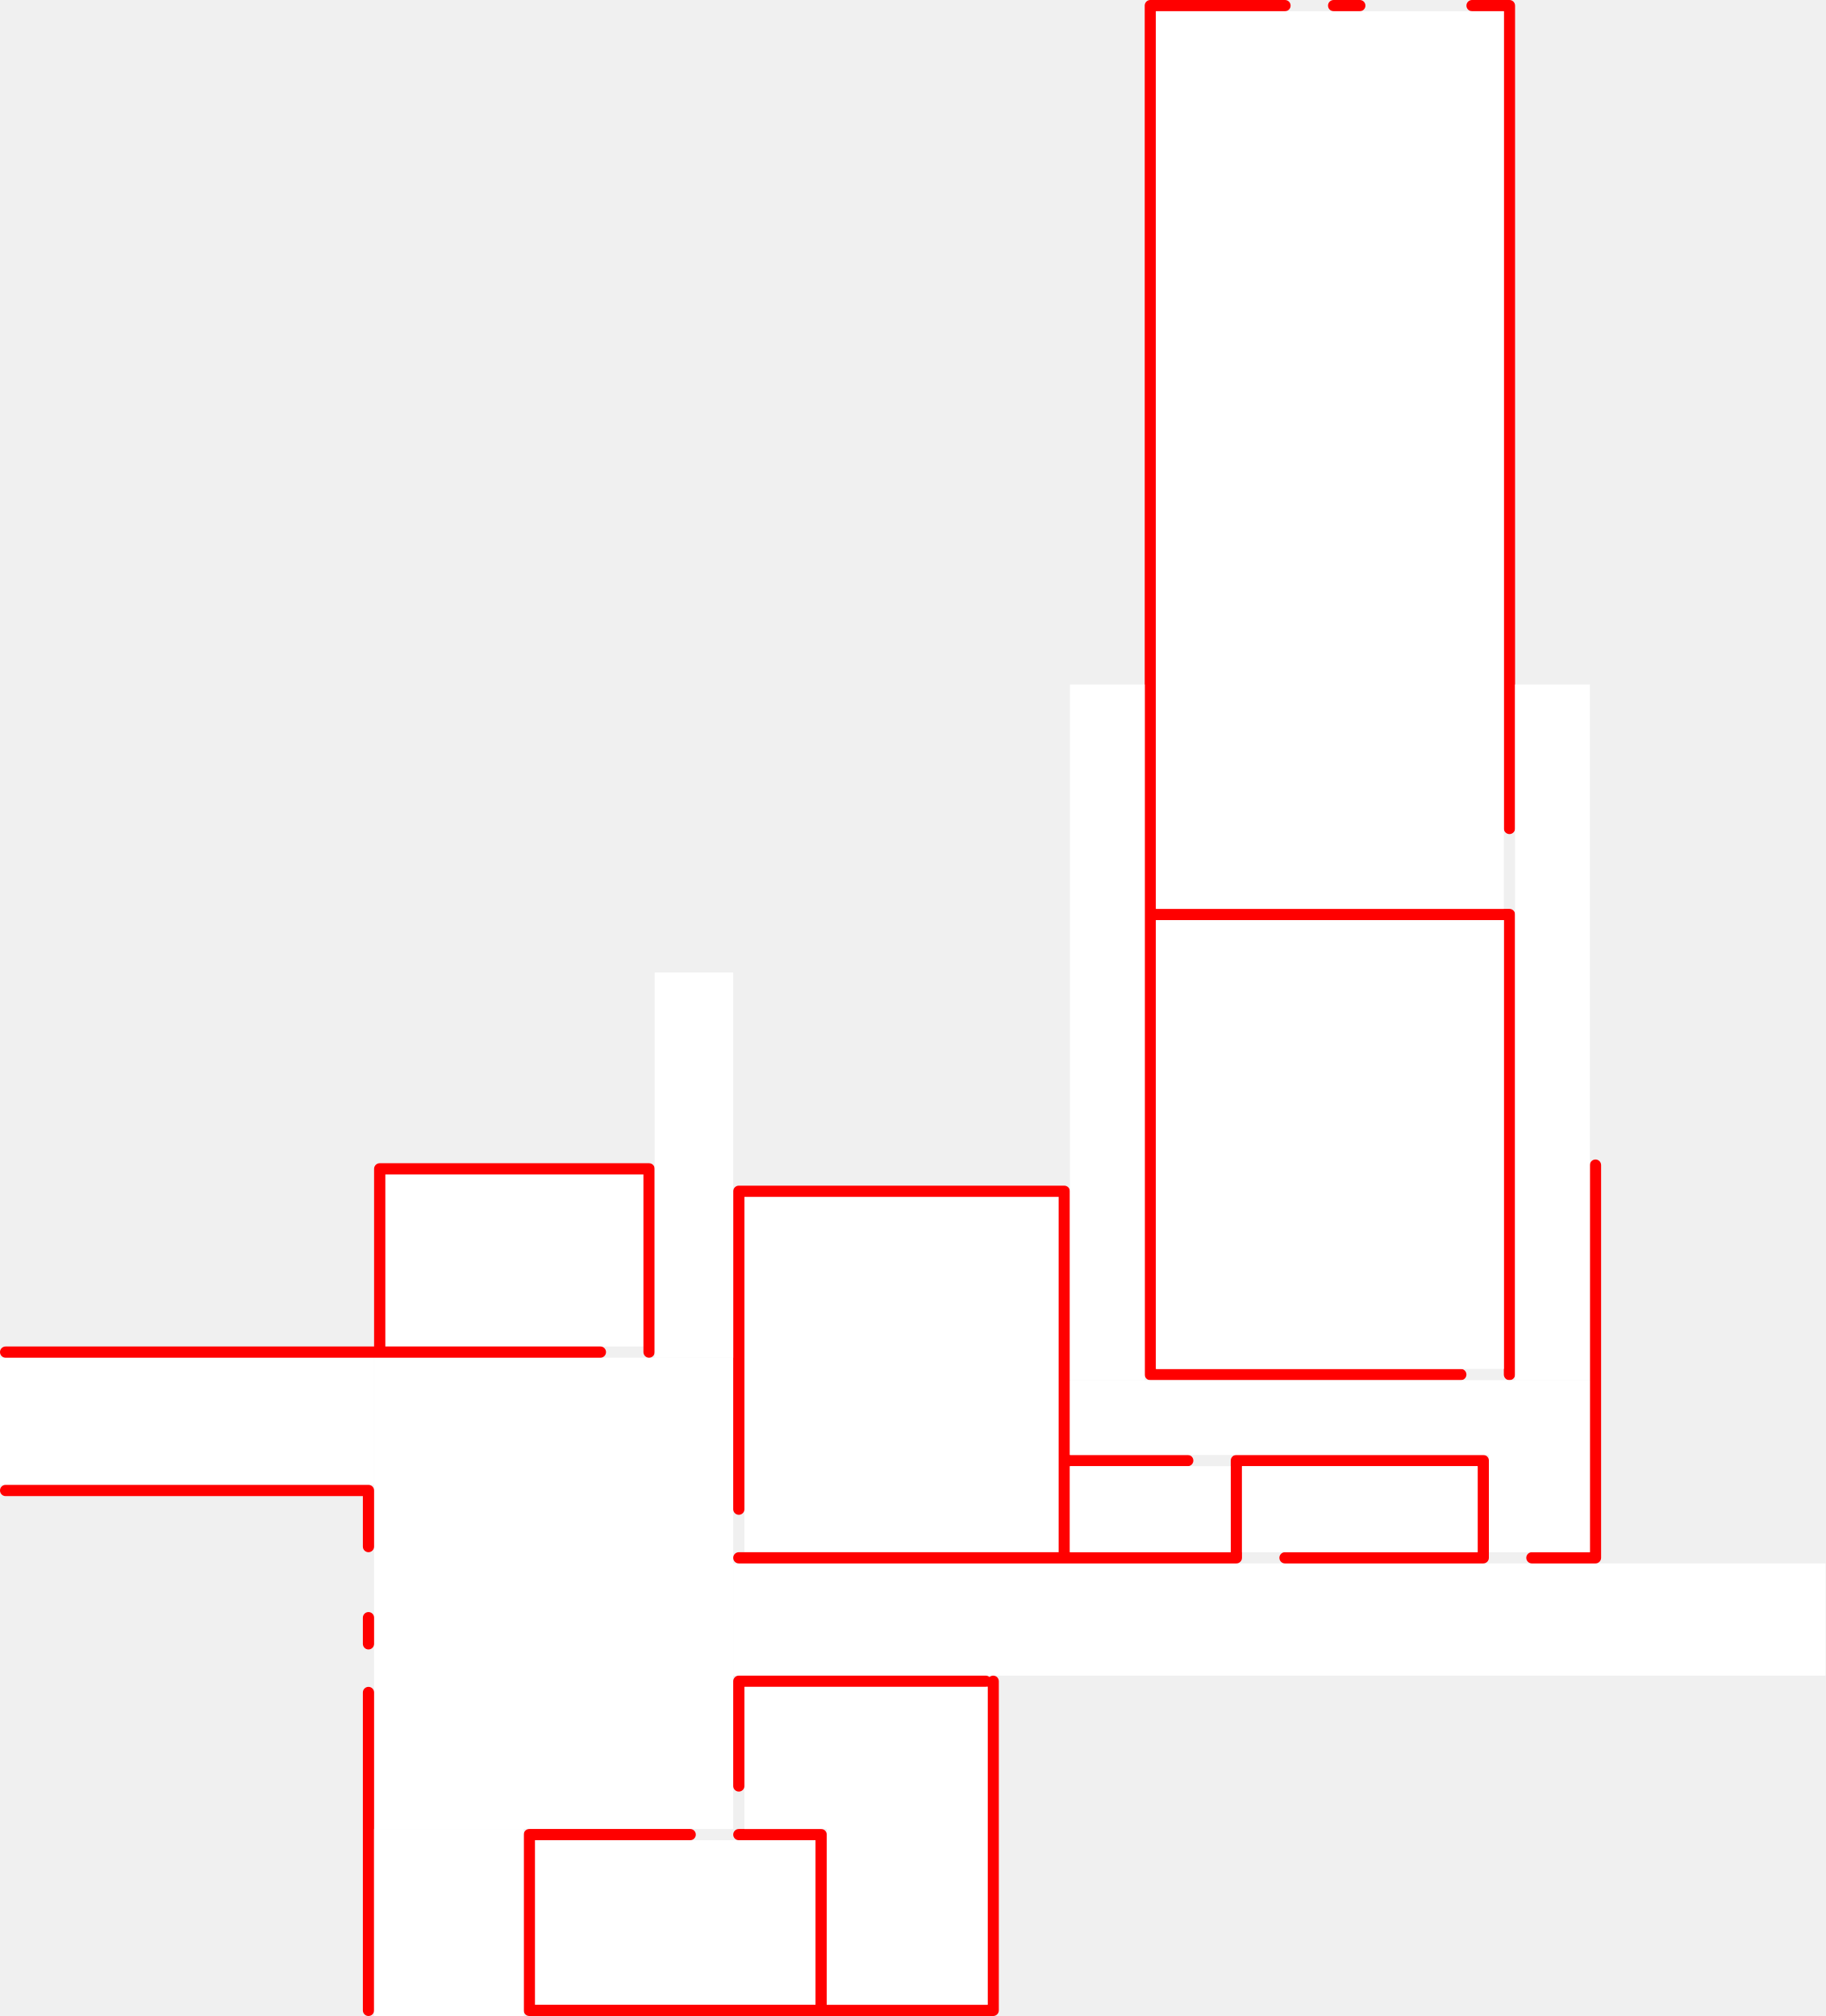
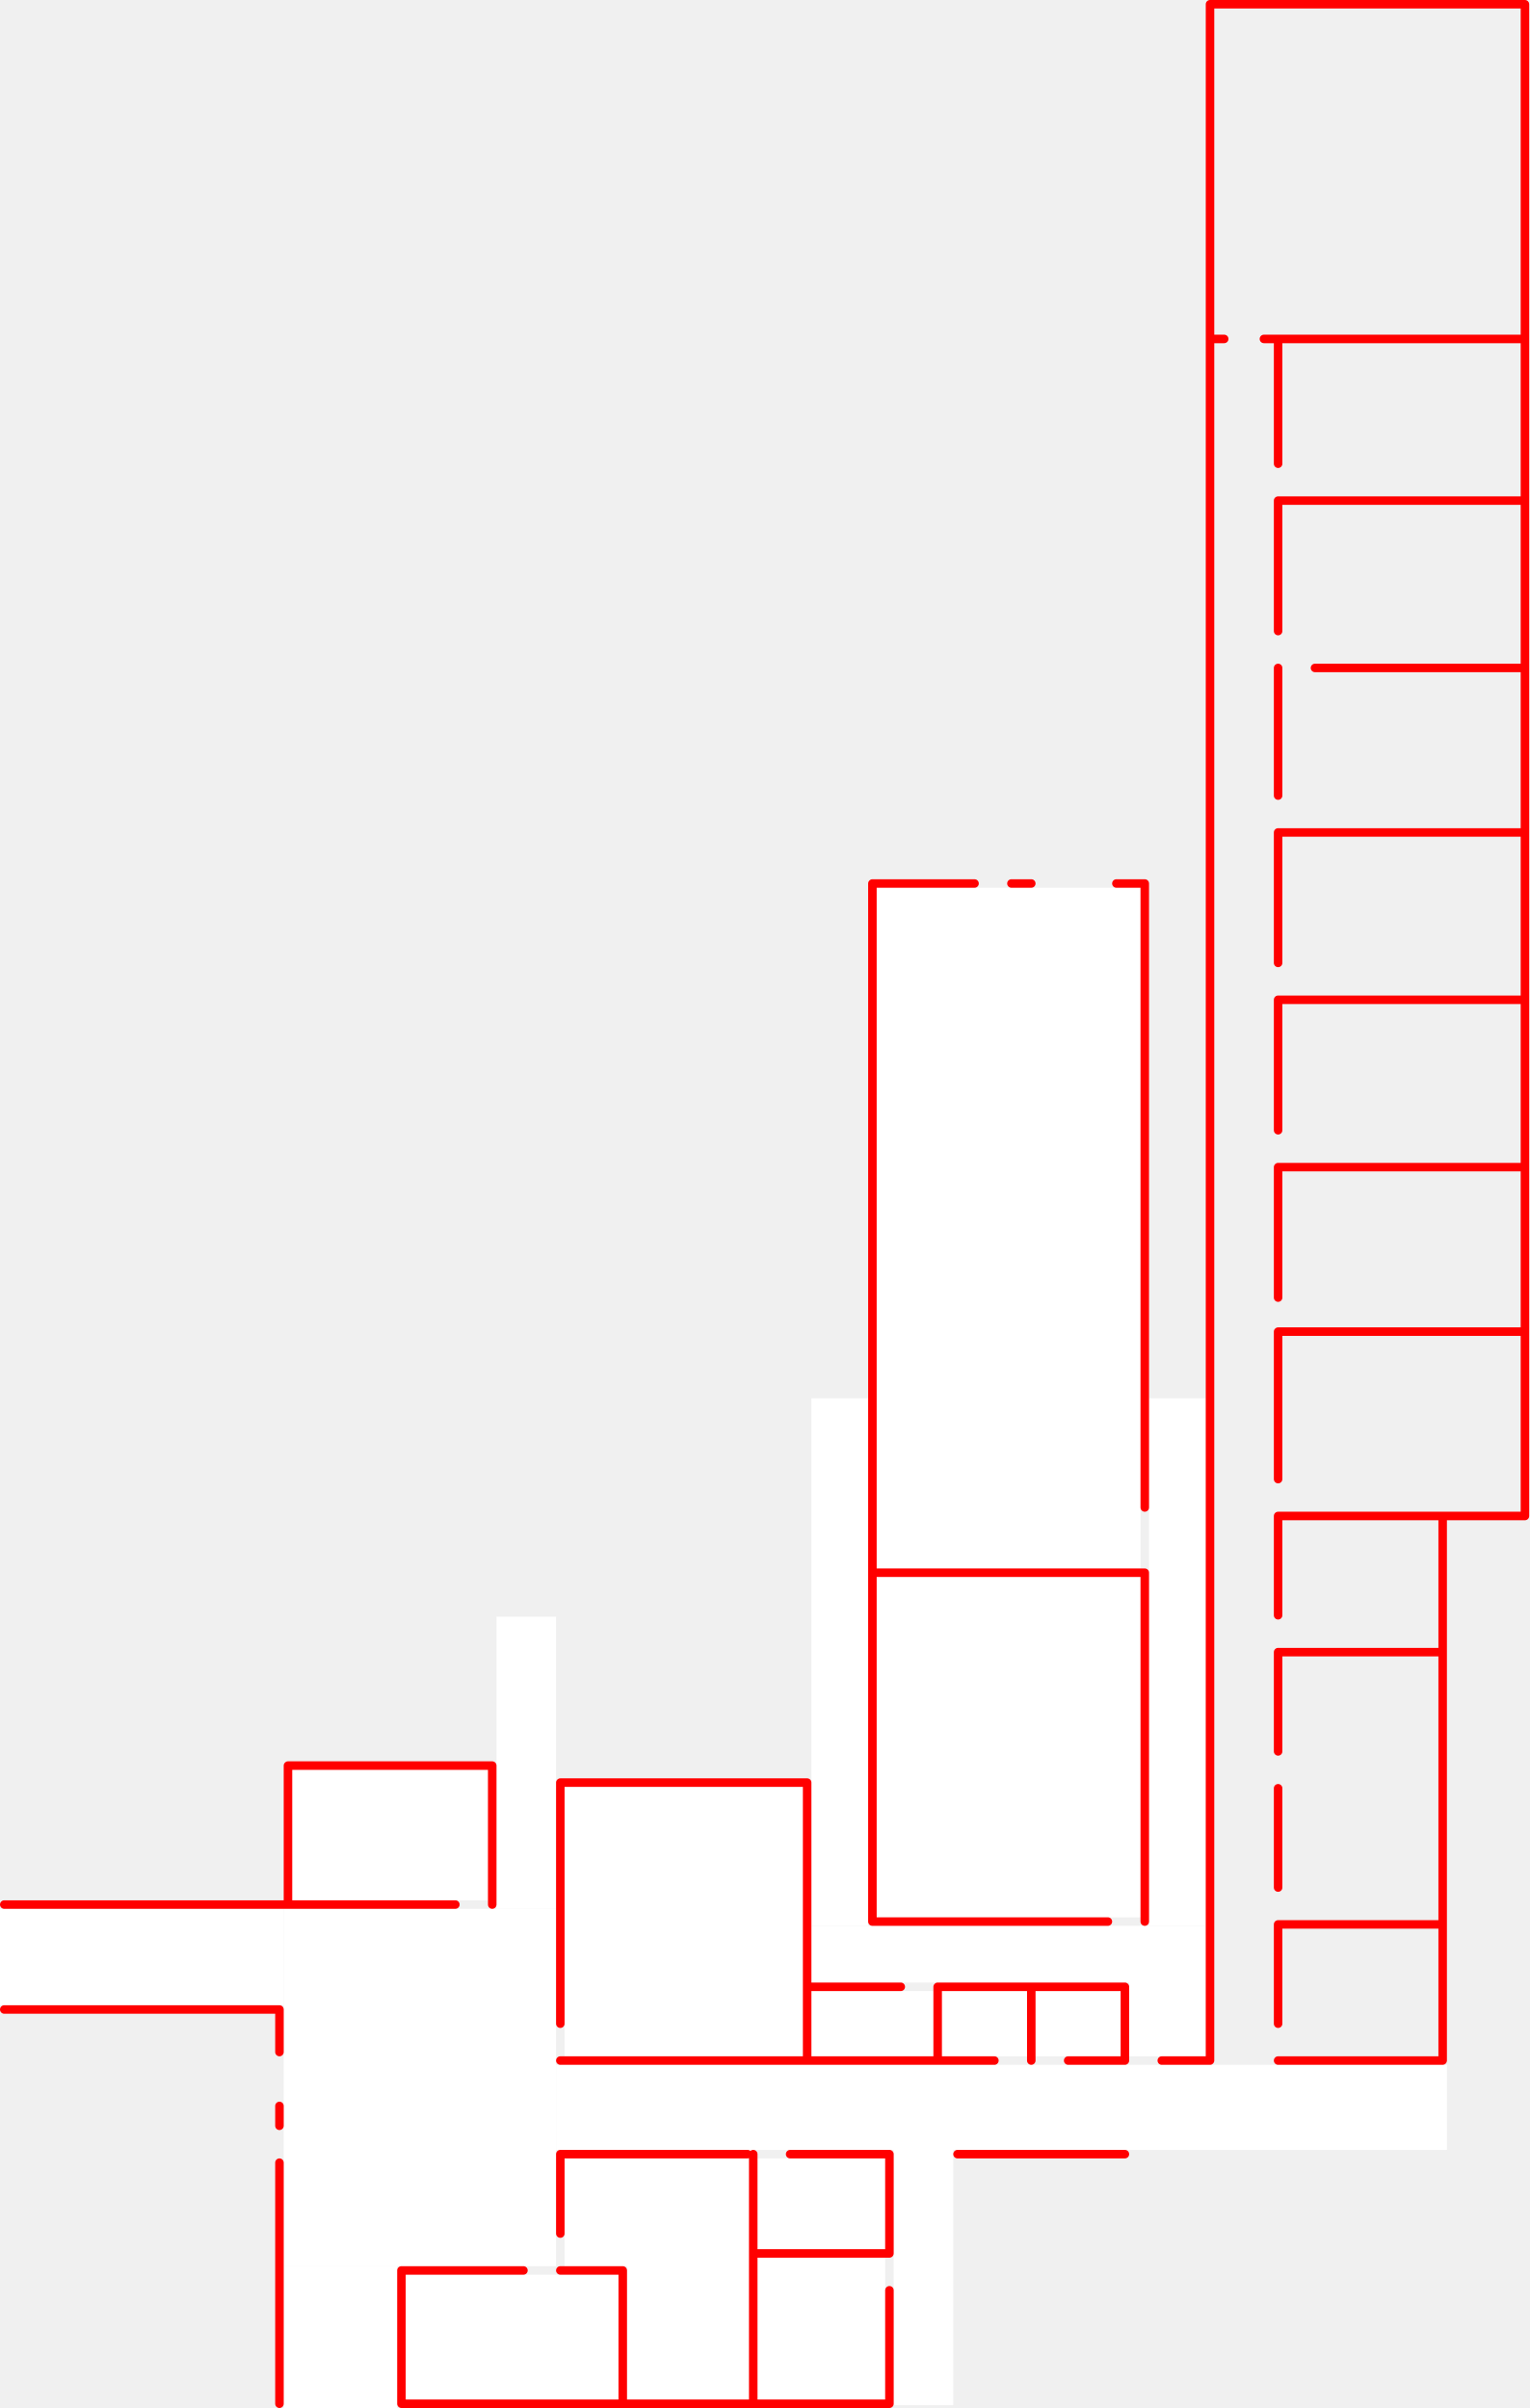
- <svg xmlns="http://www.w3.org/2000/svg" width="488" height="539" viewBox="0 0 488 539" fill="none">
+ <svg xmlns="http://www.w3.org/2000/svg" width="539" height="849" viewBox="0 0 539 849" fill="none">
  <g id="Group 1">
-     <rect id="hall" x="100" y="363" width="96" height="126" fill="white" />
-     <rect id="Pasillo" y="363" width="100" height="34" fill="white" />
-     <rect id="pecera" x="103" y="314" width="69" height="46" fill="white" />
-     <rect id="alumnos" x="199" y="320" width="84" height="95" fill="white" />
-     <rect id="Pasillo_2" x="196" y="418" width="292" height="30" fill="white" />
-     <rect id="Rectangle 8" x="143" y="492" width="75" height="44" fill="white" />
-     <path id="Paredes" d="M98.5 451C99.328 451 100 451.672 100 452.5V537.5C100 538.328 99.328 539 98.5 539C97.672 539 97 538.328 97 537.5V452.5C97 451.672 97.672 451 98.5 451ZM263.5 448C263.885 448 264.235 448.146 264.5 448.384C264.765 448.146 265.115 448 265.5 448C266.328 448 267 448.672 267 449.5V537.5C267 538.328 266.328 539 265.5 539H141.5C140.672 539 140 538.328 140 537.5V490.5C140 489.672 140.672 489 141.5 489H184.5C185.328 489 186 489.672 186 490.5C186 491.328 185.328 492 184.5 492H143V536H218V492H197.5C196.672 492 196 491.328 196 490.5C196 489.672 196.672 489 197.5 489H219.5C220.328 489 221 489.672 221 490.5V536H264V450.912C263.843 450.968 263.676 451 263.5 451H199V477.5C199 478.328 198.328 479 197.5 479C196.672 479 196 478.328 196 477.5V449.5C196 448.672 196.672 448 197.5 448H263.5ZM98.5 431C99.328 431 100 431.672 100 432.5V439.5C100 440.328 99.328 441 98.5 441C97.672 441 97 440.328 97 439.5V432.5C97 431.672 97.672 431 98.5 431ZM284.5 317C285.328 317 286 317.672 286 318.5V389H317.5C318.328 389 319 389.672 319 390.5C319 391.328 318.328 392 317.5 392H286V415H329V390.5C329 390.448 329.003 390.397 329.008 390.347C329.085 389.59 329.723 389 330.5 389H396.5C397.277 389 397.915 389.59 397.992 390.347C397.997 390.397 398 390.448 398 390.5V416.5C398 417.328 397.328 418 396.5 418H343.5C342.672 418 342 417.328 342 416.5C342 415.672 342.672 415 343.5 415H395V392H332V416.5C332 417.328 331.328 418 330.5 418H197.5C196.672 418 196 417.328 196 416.5C196 415.672 196.672 415 197.5 415H283V320H199V403.5C199 404.328 198.328 405 197.5 405C196.672 405 196 404.328 196 403.5V318.5C196 318.448 196.003 318.397 196.008 318.347C196.085 317.59 196.723 317 197.5 317H284.5ZM426.5 310C427.328 310 428 310.672 428 311.5V416.5C428 417.328 427.328 418 426.5 418H409.5C408.672 418 408 417.328 408 416.5C408 415.672 408.672 415 409.5 415H425V311.5C425 310.672 425.672 310 426.5 310ZM98.5 397C99.328 397 100 397.672 100 398.5V413.5C100 414.328 99.328 415 98.5 415C97.672 415 97 414.328 97 413.5V400H1.5C0.672 400 0 399.328 0 398.5C0 397.672 0.672 397 1.5 397H98.5ZM343.5 0C344.328 0 345 0.672 345 1.5C345 2.328 344.328 3 343.5 3H309V243H403.5C404.328 243 405 243.672 405 244.5V367.5C405 368.328 404.328 369 403.5 369C402.672 369 402 368.328 402 367.5V246H309V366H390.5C391.328 366 392 366.672 392 367.5C392 368.328 391.328 369 390.5 369H307.5C306.672 369 306 368.328 306 367.5V1.5C306 1.448 306.003 1.397 306.008 1.347C306.085 0.59 306.723 0 307.5 0H343.5ZM173.5 311C174.328 311 175 311.672 175 312.5V361.5C175 362.328 174.328 363 173.5 363C172.672 363 172 362.328 172 361.5V314H103V360H160.5C161.328 360 162 360.672 162 361.5C162 362.328 161.328 363 160.5 363H1.5C0.672 363 0 362.328 0 361.5C0 360.672 0.672 360 1.5 360H100V312.5C100 312.448 100.003 312.397 100.008 312.347C100.085 311.59 100.723 311 101.5 311H173.5ZM403.5 0C404.328 0 405 0.672 405 1.5V221.5C405 222.328 404.328 223 403.5 223C402.672 223 402 222.328 402 221.5V3H393.5C392.672 3 392 2.328 392 1.5C392 0.672 392.672 0 393.5 0H403.5ZM363.5 0C364.328 0 365 0.672 365 1.5C365 2.328 364.328 3 363.5 3H356.5C355.672 3 355 2.328 355 1.5C355 0.672 355.672 6.4426e-08 356.5 0H363.5Z" fill="#FF0000" />
-     <path id="no se" d="M264 536H221V489H199V451H264V536Z" fill="white" />
-     <rect id="Pasillo_3" x="175" y="260" width="21" height="103" fill="white" />
-     <rect id="Rectangle 28" x="100" y="489" width="40" height="50" fill="white" />
-     <rect id="baÃ±os mixtos 1" x="332" y="392" width="63" height="23" fill="white" />
-     <rect id="Rectangle 39" x="286" y="392" width="43" height="23" fill="white" />
-     <rect id="Rectangle 35" x="398" y="369" width="27" height="46" fill="white" />
-     <rect id="Rectangle 37" x="286" y="369" width="112" height="20" fill="white" />
-     <rect id="Rectangle 40" x="286" y="183" width="20" height="186" fill="white" />
-     <rect id="Rectangle 41" x="405" y="183" width="20" height="186" fill="white" />
-     <rect id="buffet" x="309" y="246" width="93" height="120" fill="white" />
-     <rect id="sum" x="309" y="3" width="93" height="240" fill="white" />
+     <rect id="baÃ±os mixtos 1" x="332" y="702" width="63" height="23" fill="white" />
+     <rect id="hall" x="100" y="673" width="96" height="126" fill="white" />
+     <rect id="Pasillo" y="673" width="100" height="34" fill="white" />
+     <rect id="pecera" x="103" y="624" width="69" height="46" fill="white" />
+     <rect id="alumnos" x="199" y="630" width="84" height="95" fill="white" />
+     <rect id="Pasillo_2" x="196" y="728" width="314" height="30" fill="white" />
+     <rect id="Rectangle 8" x="143" y="802" width="75" height="44" fill="white" />
+     <path id="Subtract" d="M264 846H221V799H199V761H264V846Z" fill="white" />
+     <rect id="Pasillo_3" x="175" y="570" width="21" height="103" fill="white" />
+     <rect id="Rectangle 28" x="100" y="799" width="40" height="50" fill="white" />
+     <rect id="Rectangle 39" x="286" y="702" width="43" height="23" fill="white" />
+     <rect id="Rectangle 35" x="398" y="679" width="27" height="46" fill="white" />
+     <rect id="Rectangle 37" x="286" y="679" width="112" height="20" fill="white" />
+     <rect id="Rectangle 40" x="286" y="493" width="20" height="186" fill="white" />
+     <rect id="Rectangle 41" x="405" y="493" width="20" height="186" fill="white" />
+     <path id="buffet" d="M309 556H402V676H309V556Z" fill="white" />
+     <rect id="sum" x="309" y="313" width="93" height="240" fill="white" />
+     <rect id="Rectangle 53" x="267" y="761" width="45" height="32" fill="white" />
+     <rect id="Rectangle 56" x="267" y="796" width="45" height="50" fill="white" />
+     <rect id="Rectangle 58" x="315" y="758" width="21" height="90" fill="white" />
+     <path id="paredes" d="M98.5 761C99.328 761 100 761.672 100 762.5V847.5C100 848.328 99.328 849 98.5 849C97.672 849 97 848.328 97 847.5V762.5C97 761.672 97.672 761 98.5 761ZM263.5 758C263.885 758 264.235 758.146 264.5 758.384C264.765 758.146 265.115 758 265.5 758C266.328 758 267 758.672 267 759.5V793H312V761H278.5C277.672 761 277 760.328 277 759.5C277 758.672 277.672 758 278.5 758H313.5C314.328 758 315 758.672 315 759.5V794.5C315 795.328 314.328 796 313.5 796H267V846H312V807.5C312 806.672 312.672 806 313.5 806C314.328 806 315 806.672 315 807.5V847.5C315 848.328 314.328 849 313.5 849H141.5C140.672 849 140 848.328 140 847.5V800.5C140 799.672 140.672 799 141.5 799H184.5C185.328 799 186 799.672 186 800.5C186 801.328 185.328 802 184.5 802H143V846H218V802H197.5C196.672 802 196 801.328 196 800.5C196 799.672 196.672 799 197.5 799H219.5C220.328 799 221 799.672 221 800.5V846H264V760.912C263.843 760.968 263.676 761 263.5 761H199V787.5C199 788.328 198.328 789 197.5 789C196.672 789 196 788.328 196 787.5V759.5C196 758.672 196.672 758 197.5 758H263.5ZM396.5 758C397.328 758 398 758.672 398 759.5C398 760.328 397.328 761 396.5 761H337.5C336.672 761 336 760.328 336 759.5C336 758.672 336.672 758 337.5 758H396.5ZM98.5 741C99.328 741 100 741.672 100 742.5V749.5C100 750.328 99.328 751 98.5 751C97.672 751 97 750.328 97 749.5V742.5C97 741.672 97.672 741 98.5 741ZM284.5 627C285.328 627 286 627.672 286 628.5V699H317.5C318.328 699 319 699.672 319 700.5C319 701.328 318.328 702 317.5 702H286V725H329V700.5C329 700.448 329.003 700.397 329.008 700.347C329.085 699.59 329.723 699 330.5 699H396.5C397.277 699 397.915 699.59 397.992 700.347C397.997 700.397 398 700.448 398 700.5V726.5C398 727.328 397.328 728 396.5 728H376.5C375.672 728 375 727.328 375 726.5C375 725.672 375.672 725 376.5 725H395V702H365V726.5C365 727.328 364.328 728 363.5 728C362.672 728 362 727.328 362 726.5V702H332V725H350.5C351.328 725 352 725.672 352 726.5C352 727.328 351.328 728 350.5 728H197.5C196.672 728 196 727.328 196 726.5C196 725.672 196.672 725 197.5 725H283V630H199V713.5C199 714.328 198.328 715 197.5 715C196.672 715 196 714.328 196 713.5V628.5C196 628.448 196.003 628.397 196.008 628.347C196.085 627.59 196.723 627 197.5 627H284.5ZM537.5 0C538.328 0 539 0.672 539 1.5V534.5C539 535.328 538.328 536 537.5 536H510V726.5C510 726.552 509.997 726.603 509.992 726.653C509.921 727.359 509.359 727.921 508.653 727.992C508.603 727.997 508.552 728 508.5 728H450.5C449.672 728 449 727.328 449 726.5C449 725.672 449.672 725 450.5 725H507V680H452V713.5C452 714.328 451.328 715 450.5 715C449.672 715 449 714.328 449 713.5V678.5C449 677.672 449.672 677 450.5 677H507V584H452V617.5C452 618.328 451.328 619 450.5 619C449.672 619 449 618.328 449 617.5V582.5C449 581.672 449.672 581 450.5 581H507V536H452V569.5C452 570.328 451.328 571 450.5 571C449.672 571 449 570.328 449 569.5V534.5C449 533.672 449.672 533 450.5 533H536V471H452V521.5C452 522.328 451.328 523 450.5 523C449.672 523 449 522.328 449 521.5V469.5C449 469.448 449.003 469.397 449.008 469.347C449.085 468.59 449.723 468 450.5 468H536V413H452V457.5C452 458.328 451.328 459 450.5 459C449.672 459 449 458.328 449 457.5V411.5C449 411.448 449.003 411.397 449.008 411.347C449.085 410.59 449.723 410 450.5 410H536V354H452V398.5C452 399.328 451.328 400 450.5 400C449.672 400 449 399.328 449 398.5V352.5C449 351.672 449.672 351 450.5 351H536V295H452V339.5C452 340.328 451.328 341 450.5 341C449.672 341 449 340.328 449 339.5V293.5C449 292.672 449.672 292 450.5 292H536V237H463.5C462.672 237 462 236.328 462 235.5C462 234.672 462.672 234 463.5 234H536V178H452V222.5C452 223.328 451.328 224 450.5 224C449.672 224 449 223.328 449 222.5V176.5C449 175.672 449.672 175 450.5 175H536V121H452V163.5C452 164.328 451.328 165 450.5 165C449.672 165 449 164.328 449 163.5V121H445.5C444.672 121 444 120.328 444 119.5C444 118.672 444.672 118 445.5 118H536V3H428V118H431.5C432.328 118 433 118.672 433 119.5C433 120.328 432.328 121 431.5 121H428V726.5C428 727.277 427.41 727.915 426.653 727.992C426.603 727.997 426.552 728 426.5 728H409.5C408.672 728 408 727.328 408 726.5C408 725.672 408.672 725 409.5 725H425V1.5C425 0.672 425.672 0 426.5 0H537.5ZM98.5 707C99.328 707 100 707.672 100 708.5V723.5C100 724.328 99.328 725 98.5 725C97.672 725 97 724.328 97 723.5V710H1.5C0.672 710 0 709.328 0 708.5C0 707.672 0.672 707 1.5 707H98.5ZM343.5 310C344.328 310 345 310.672 345 311.5C345 312.328 344.328 313 343.5 313H309V553H403.5C404.328 553 405 553.672 405 554.5V677.5C405 678.328 404.328 679 403.5 679C402.672 679 402 678.328 402 677.5V556H309V676H390.5C391.328 676 392 676.672 392 677.5C392 678.328 391.328 679 390.5 679H307.5C306.672 679 306 678.328 306 677.5V311.5C306 311.448 306.003 311.397 306.008 311.347C306.085 310.59 306.723 310 307.5 310H343.5ZM173.5 621C174.328 621 175 621.672 175 622.5V671.5C175 672.328 174.328 673 173.5 673C172.672 673 172 672.328 172 671.5V624H103V670H160.5C161.328 670 162 670.672 162 671.5C162 672.328 161.328 673 160.5 673H1.5C0.672 673 0 672.328 0 671.5C0 670.672 0.672 670 1.5 670H100V622.5C100 622.448 100.003 622.397 100.008 622.347C100.085 621.59 100.723 621 101.5 621H173.5ZM450.5 629C451.328 629 452 629.672 452 630.5V665.5C452 666.328 451.328 667 450.5 667C449.672 667 449 666.328 449 665.5V630.5C449 629.672 449.672 629 450.5 629ZM403.5 310C404.328 310 405 310.672 405 311.5V531.5C405 532.328 404.328 533 403.5 533C402.672 533 402 532.328 402 531.5V313H393.5C392.672 313 392 312.328 392 311.5C392 310.672 392.672 310 393.5 310H403.5ZM363.5 310C364.328 310 365 310.672 365 311.5C365 312.328 364.328 313 363.5 313H356.5C355.672 313 355 312.328 355 311.5C355 310.672 355.672 310 356.5 310H363.5ZM450.5 234C451.328 234 452 234.672 452 235.5V280.5C452 281.328 451.328 282 450.5 282C449.672 282 449 281.328 449 280.5V235.5C449 234.672 449.672 234 450.5 234Z" fill="#FF0000" />
  </g>
</svg>
